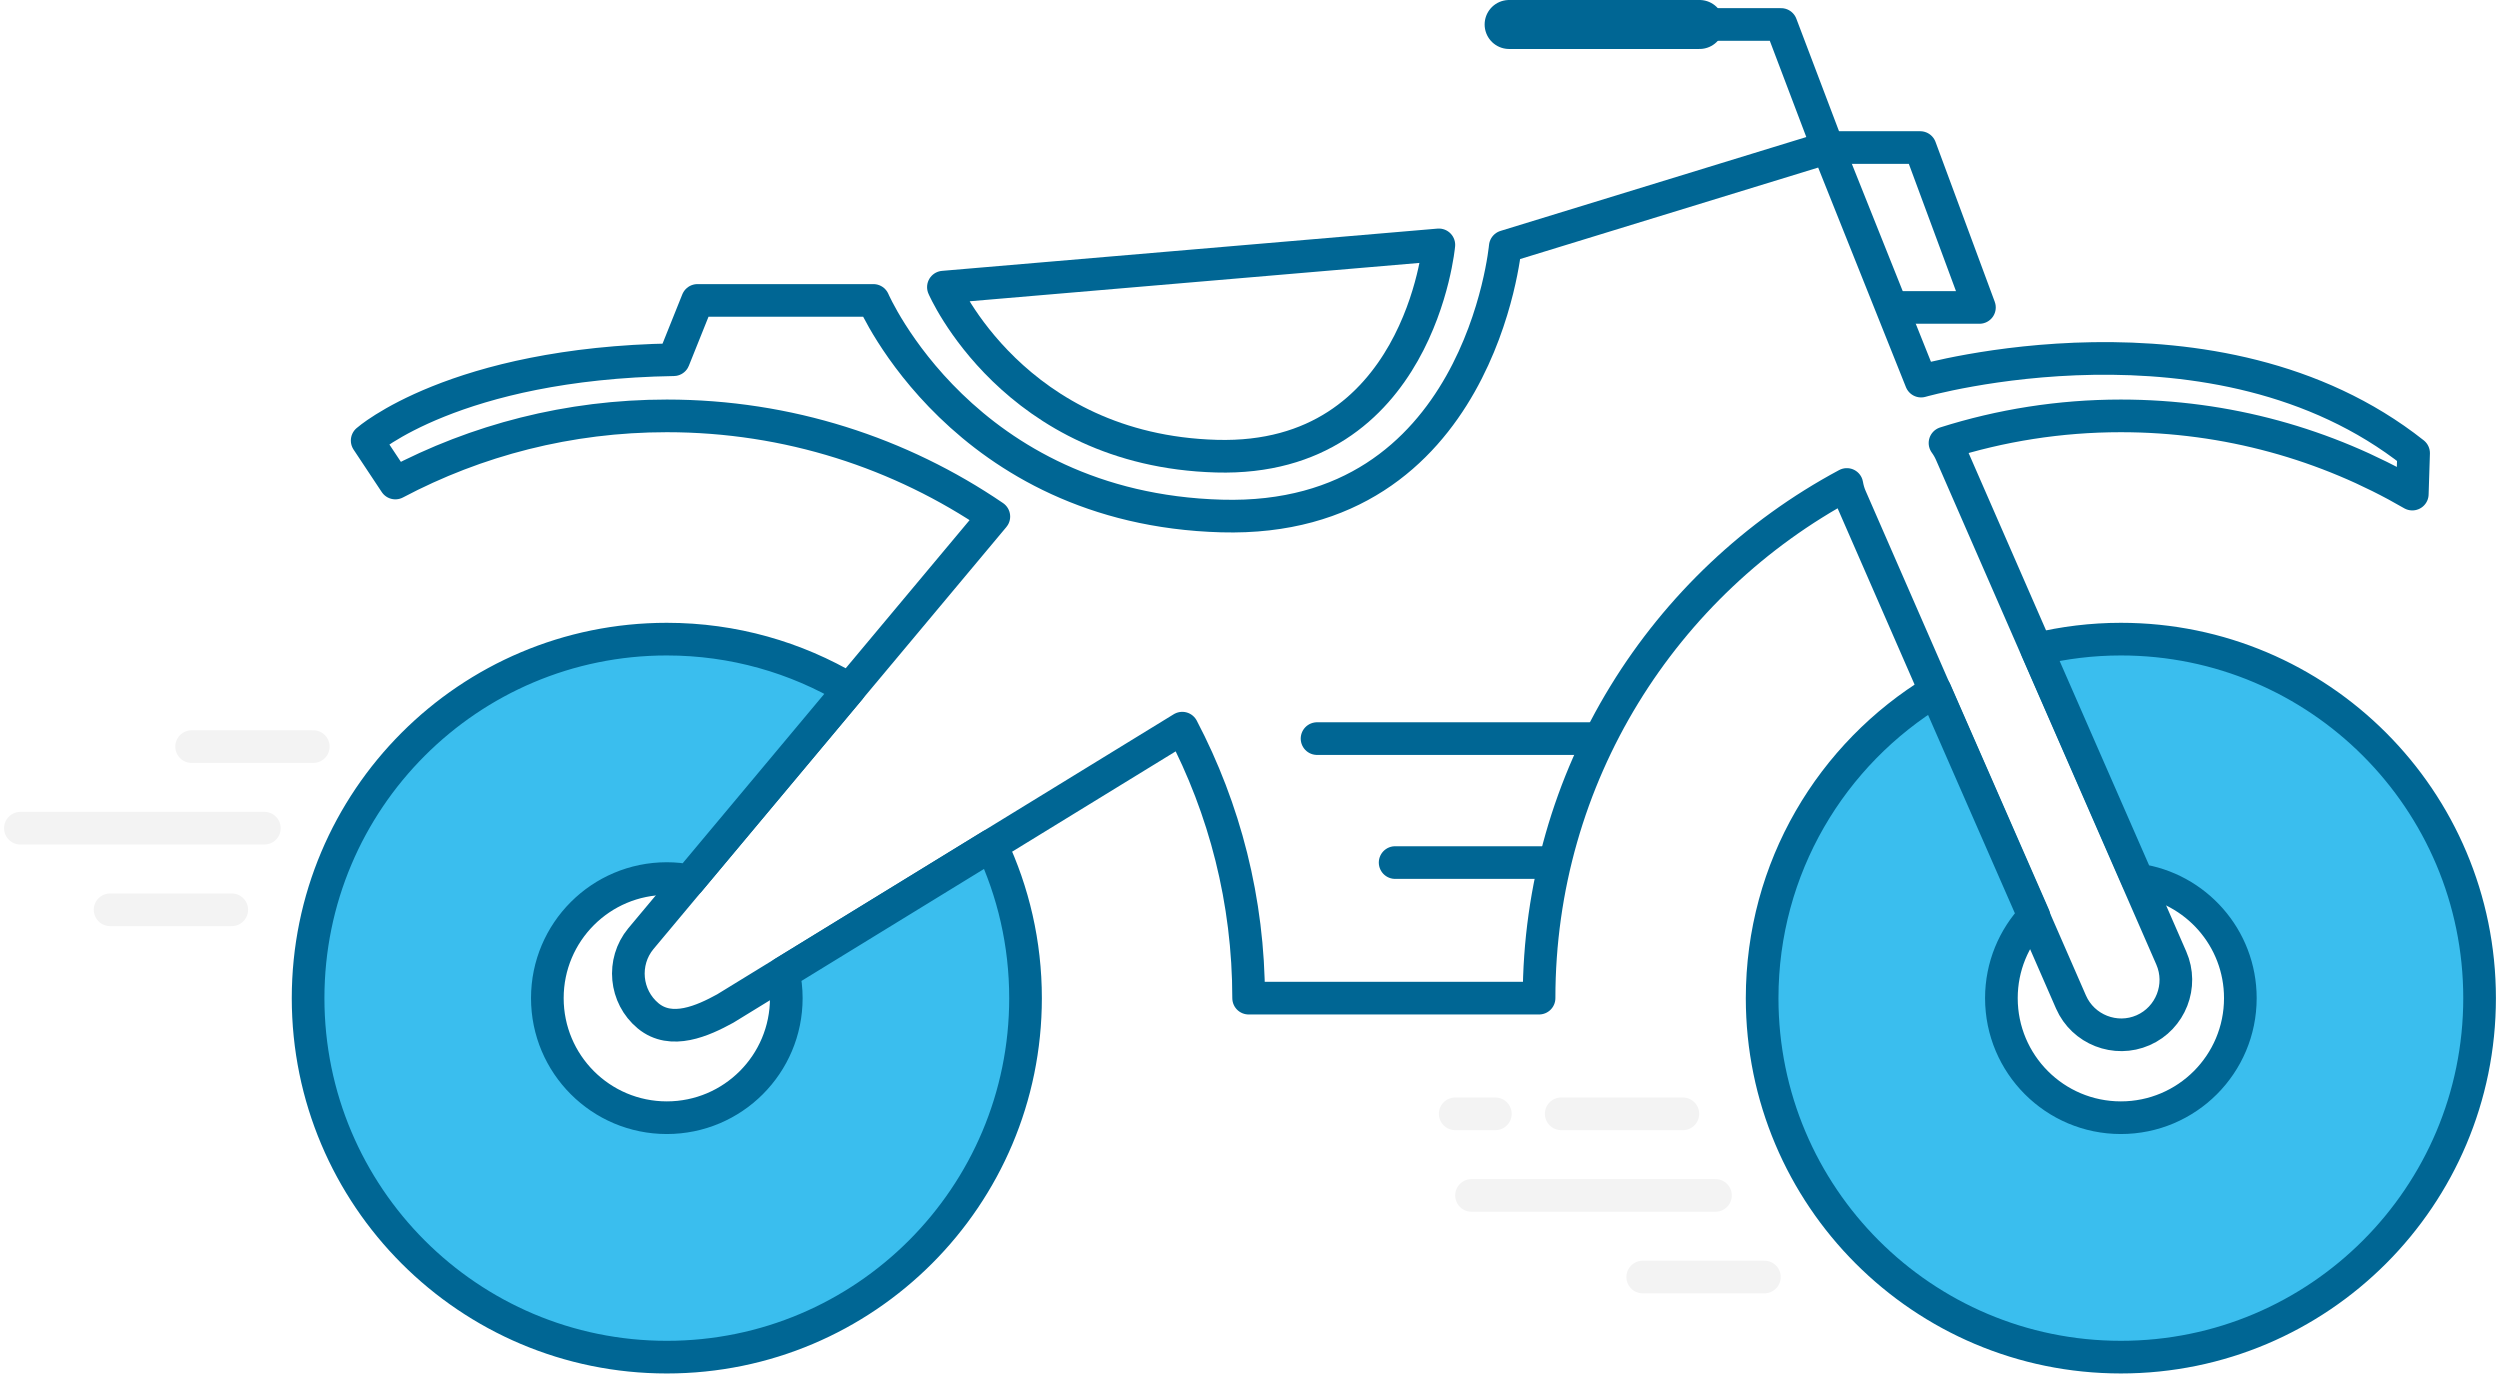
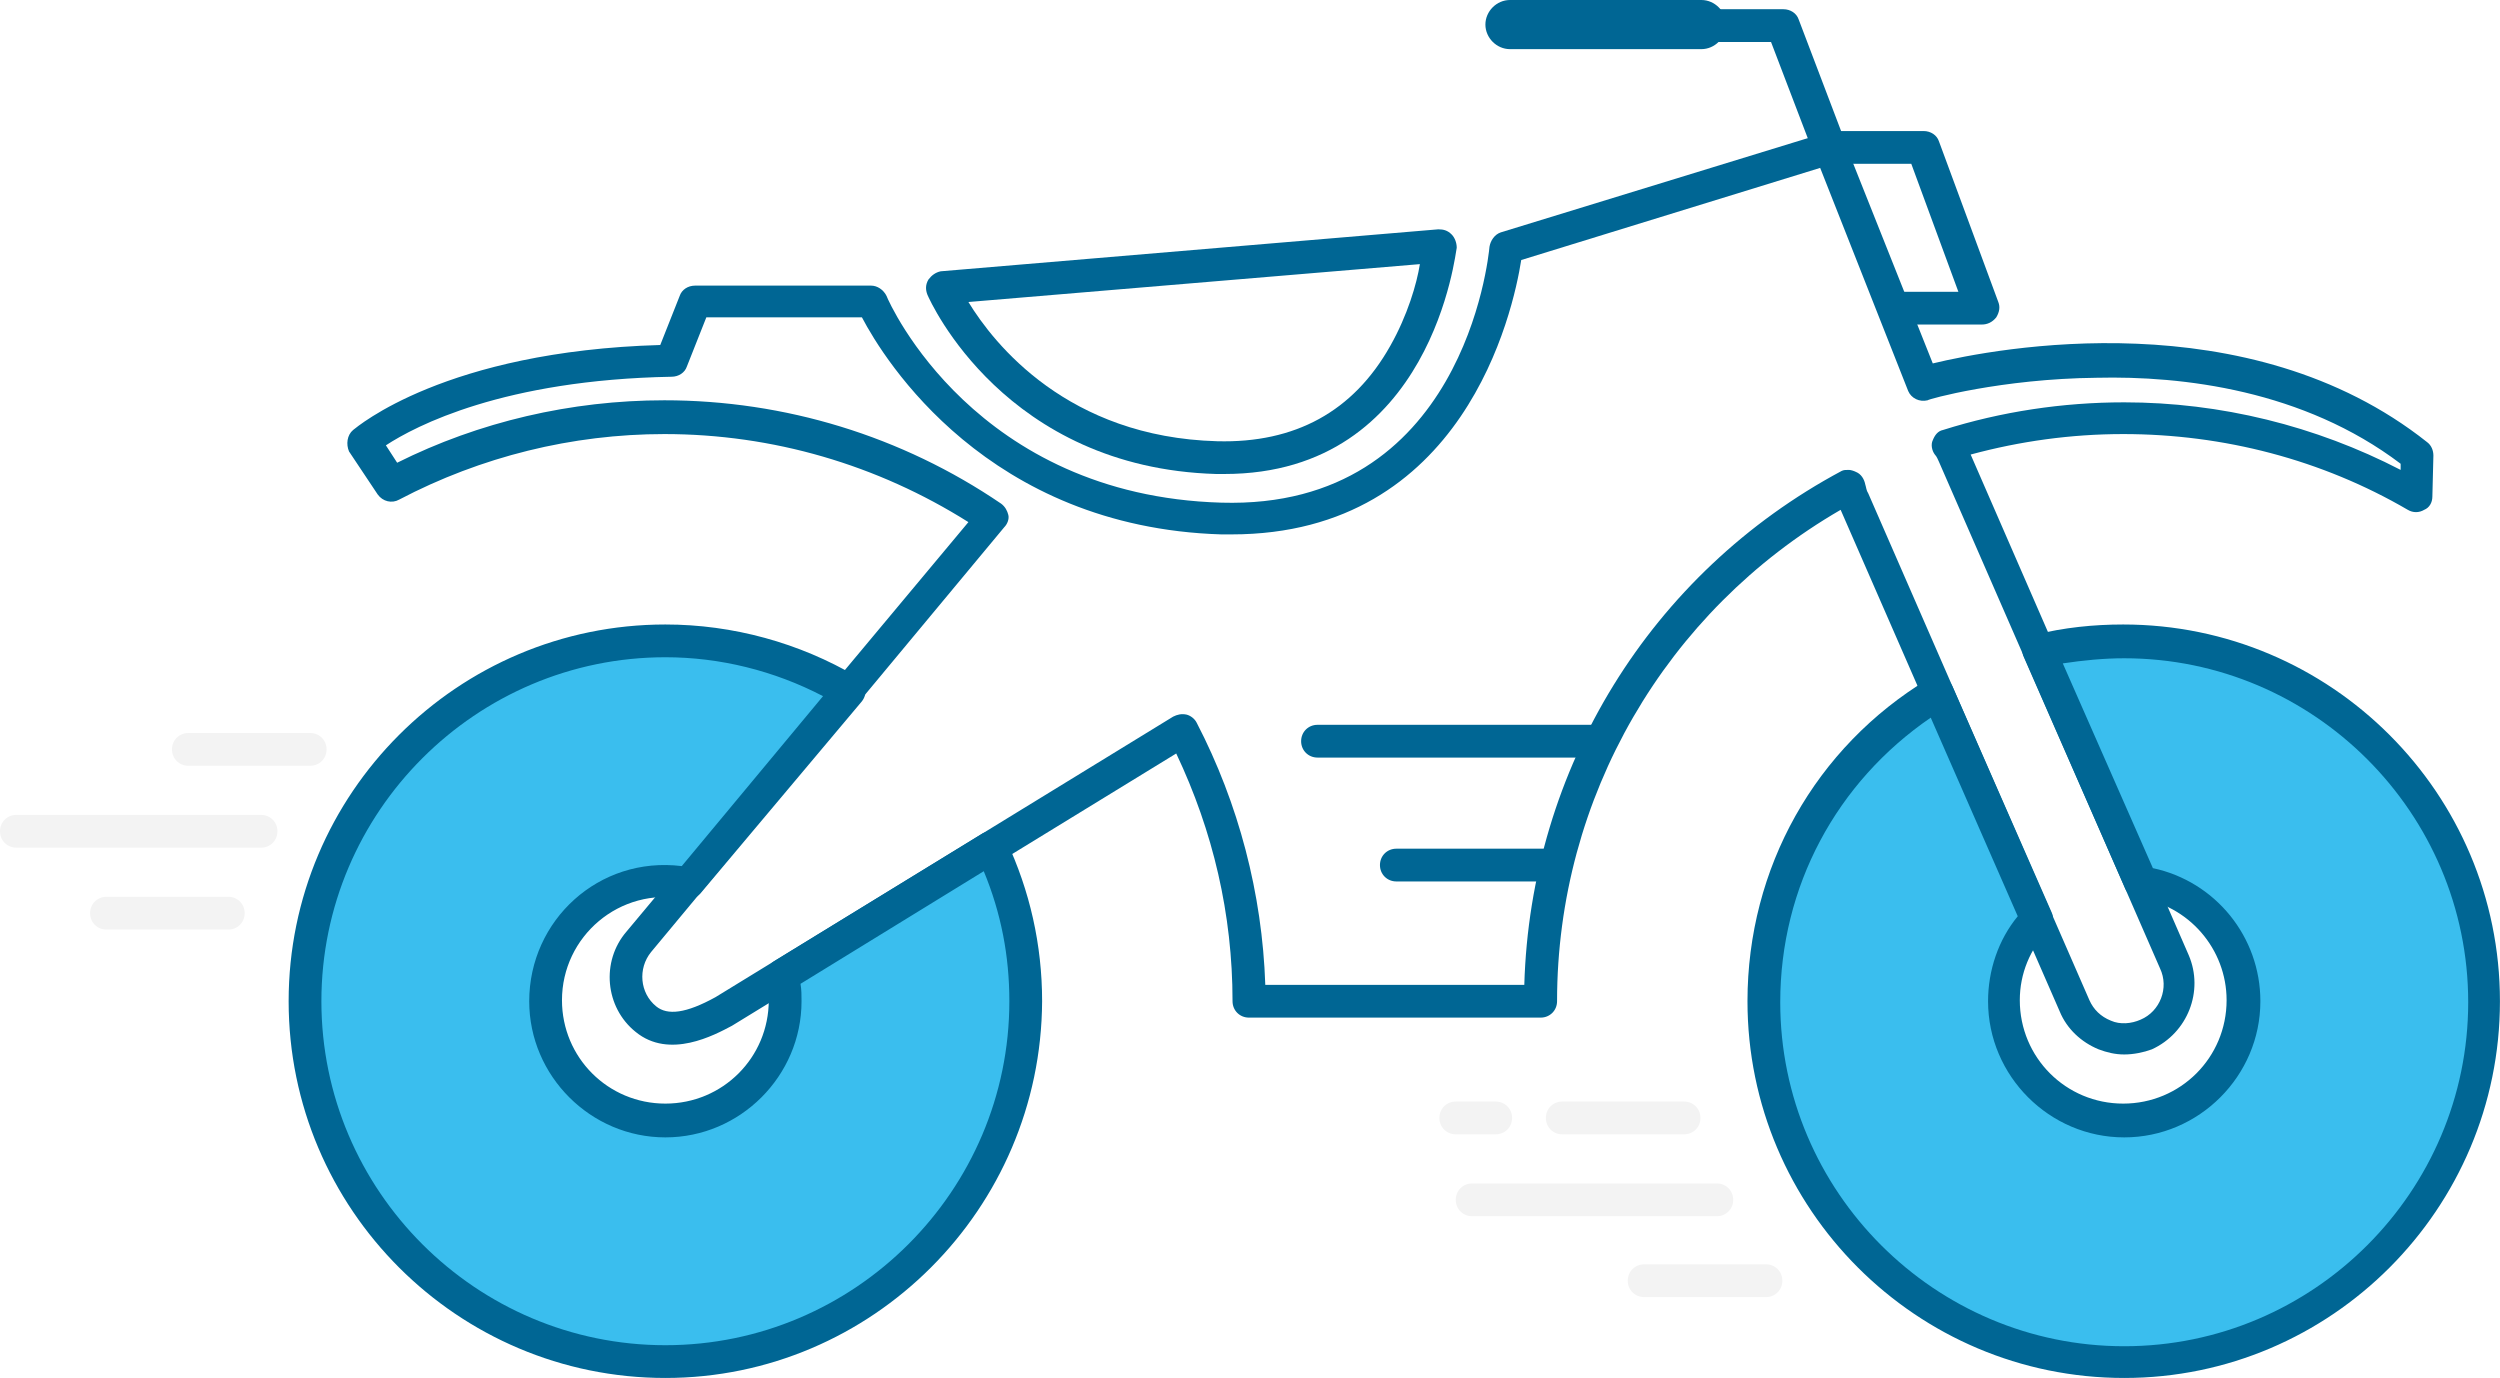
- <svg xmlns="http://www.w3.org/2000/svg" width="245px" height="135px" viewBox="0 0 245 135" version="1.1">
-   <g id="Page-1" stroke="none" stroke-width="1" fill="none" fill-rule="evenodd">
-     <g id="HOMEPAGE_FINAL" transform="translate(-1268, -5145)">
-       <g id="PROCESSES_ITERATE" transform="translate(1270, 5147)">
-         <g id="Group-23" transform="translate(28.19352, 0)">
-           <path d="M62.26,26.139 C62.26,26.139 69.156,42.152 89.02,42.704 C108.882,43.257 110.814,21.998 110.814,21.998 L62.26,26.139 Z" id="Stroke-1" stroke="#006694" stroke-width="3.2" stroke-linecap="round" stroke-linejoin="round" />
-           <polyline id="Stroke-3" stroke="#006694" stroke-width="3.2" stroke-linecap="round" stroke-linejoin="round" points="148.926 12.46 144.352 0.399 117.7 0.399" />
-           <line x1="136.362" y1="0.4" x2="117.7" y2="0.4" id="Stroke-5" stroke="#006694" stroke-width="4.8" stroke-linecap="round" stroke-linejoin="round" />
-           <path d="M206.212,46.421 L206.339,42.407 C186.988,27.089 158.074,35.348 158.074,35.348 L148.926,12.46 L117.323,22.16 C117.323,22.16 114.86,49.273 89.528,48.569 C64.194,47.865 55.399,27.442 55.399,27.442 L38.158,27.442 L35.828,33.252 C14.365,33.604 5.789,41.174 5.789,41.174 L8.55,45.336 C16.492,41.135 25.546,38.756 35.155,38.756 C47.038,38.756 58.07,42.399 67.203,48.623 L32.609,89.993 C30.728,92.27 31.051,95.671 33.325,97.554 C35.6,99.436 38.686,98.041 40.879,96.836 L85.669,69.36 C89.815,77.27 92.172,86.266 92.172,95.818 L120.635,95.818 C120.635,74.022 132.849,55.088 150.797,45.478 C150.869,45.899 150.985,46.318 151.163,46.725 L172.764,96.198 C173.948,98.903 177.128,100.147 179.832,98.962 C182.535,97.777 183.777,94.594 182.593,91.888 L160.993,42.415 C160.835,42.055 160.64,41.723 160.417,41.417 C165.855,39.693 171.644,38.756 177.651,38.756 C188.059,38.756 197.814,41.547 206.212,46.421 Z" id="Stroke-7" stroke="#006694" stroke-width="3.2" stroke-linecap="round" stroke-linejoin="round" />
-           <path d="M46.863,95.817 C46.863,102.289 41.621,107.535 35.155,107.535 C28.688,107.535 23.446,102.289 23.446,95.817 C23.446,89.346 28.688,84.1 35.155,84.1 C35.909,84.1 36.644,84.178 37.359,84.314 L53.057,65.541 C47.813,62.428 41.694,60.635 35.155,60.635 C15.739,60.635 0,76.387 0,95.817 C0,115.248 15.739,131 35.155,131 C54.57,131 70.309,115.248 70.309,95.817 C70.309,90.458 69.107,85.381 66.965,80.835 L46.593,93.332 C46.767,94.134 46.863,94.964 46.863,95.817" id="Fill-9" fill="#3ABEEE" />
-           <path d="M46.863,95.817 C46.863,102.289 41.621,107.535 35.155,107.535 C28.688,107.535 23.446,102.289 23.446,95.817 C23.446,89.346 28.688,84.1 35.155,84.1 C35.909,84.1 36.644,84.178 37.359,84.314 L53.057,65.541 C47.813,62.428 41.694,60.635 35.155,60.635 C15.739,60.635 0,76.387 0,95.817 C0,115.248 15.739,131 35.155,131 C54.57,131 70.309,115.248 70.309,95.817 C70.309,90.458 69.107,85.381 66.965,80.835 L46.593,93.332 C46.767,94.134 46.863,94.964 46.863,95.817 Z" id="Stroke-11" stroke="#006694" stroke-width="3.2" stroke-linecap="round" stroke-linejoin="round" />
-           <path d="M177.651,60.635 C174.808,60.635 172.047,60.982 169.399,61.62 L179.295,84.228 C184.981,85.03 189.36,89.905 189.36,95.818 C189.36,102.289 184.118,107.535 177.651,107.535 C171.185,107.535 165.943,102.289 165.943,95.818 C165.943,92.707 167.162,89.887 169.138,87.79 L159.47,65.701 C149.296,71.866 142.496,83.046 142.496,95.818 C142.496,115.248 158.236,130.999 177.651,130.999 C197.067,130.999 212.806,115.248 212.806,95.818 C212.806,76.387 197.067,60.635 177.651,60.635" id="Fill-13" fill="#3ABEEE" />
-           <path d="M177.651,60.635 C174.808,60.635 172.047,60.982 169.399,61.62 L179.295,84.228 C184.981,85.03 189.36,89.905 189.36,95.818 C189.36,102.289 184.118,107.535 177.651,107.535 C171.185,107.535 165.943,102.289 165.943,95.818 C165.943,92.707 167.162,89.887 169.138,87.79 L159.47,65.701 C149.296,71.866 142.496,83.046 142.496,95.818 C142.496,115.248 158.236,130.999 177.651,130.999 C197.067,130.999 212.806,115.248 212.806,95.818 C212.806,76.387 197.067,60.635 177.651,60.635 Z" id="Stroke-15" stroke="#006694" stroke-width="3.2" stroke-linecap="round" stroke-linejoin="round" />
-           <line x1="126.056" y1="70.383" x2="98.877" y2="70.383" id="Stroke-17" stroke="#006694" stroke-width="3.2" stroke-linecap="round" stroke-linejoin="round" />
-           <line x1="121.57" y1="82.531" x2="106.529" y2="82.531" id="Stroke-19" stroke="#006694" stroke-width="3.2" stroke-linecap="round" stroke-linejoin="round" />
-           <polyline id="Stroke-21" stroke="#006694" stroke-width="3.2" stroke-linecap="round" stroke-linejoin="round" points="148.926 12.46 157.986 12.46 163.791 28.129 155.611 28.129" />
+ <svg xmlns="http://www.w3.org/2000/svg" version="1.1" id="Layer_1" x="0" y="0" viewBox="0 0 244.2 134.6" style="enable-background:new 0 0 244.2 134.6" xml:space="preserve">
+   <style>.st0{fill:#006694}.st1{fill-rule:evenodd;clip-rule:evenodd;fill:#3abeee}.st2{fill:#f3f3f3}</style>
+   <g id="Page-1">
+     <g id="BARNES_HOME-EXTENDED-v4" transform="translate(-1269.4 -5145)">
+       <g id="ITERATE" transform="translate(1266 5144)">
+         <g id="Group-7" transform="translate(5 3)">
+           <g id="Group-23" transform="translate(28.194)">
+             <path class="st0" d="M89.8 44.3H89c-20.6-.6-27.9-16.8-28.2-17.5-.2-.5-.2-1 .1-1.5.3-.4.7-.7 1.2-.8l48.6-4.1c.5 0 .9.1 1.3.5.3.3.5.8.5 1.3-.1.2-2.3 22.1-22.7 22.1zm-25-16.8c2.5 4.1 9.7 13.2 24.3 13.6 7.6.2 13.3-2.9 16.9-9.3 1.7-3 2.6-6.1 2.9-8l-44.1 3.7zm-2.5-1.4z" id="Stroke-1" />
+             <path class="st0" d="M148.9 14.1c-.6 0-1.3-.4-1.5-1l-4.2-11h-25.5c-.9 0-1.6-.7-1.6-1.6s.7-1.6 1.6-1.6h26.7c.7 0 1.3.4 1.5 1l4.6 12.1c.3.8-.1 1.8-.9 2.1-.3-.1-.5 0-.7 0z" id="Stroke-3" />
+             <path class="st0" d="M136.4 2.8h-18.7c-1.3 0-2.4-1.1-2.4-2.4s1.1-2.4 2.4-2.4h18.7c1.3 0 2.4 1.1 2.4 2.4s-1.1 2.4-2.4 2.4z" id="Stroke-5" />
+             <path class="st0" d="M177.7 101c-.9 0-1.7-.2-2.5-.5-1.7-.7-3.1-2-3.8-3.7l-21.4-49c-17.1 9.9-27.7 28.1-27.7 48 0 .9-.7 1.6-1.6 1.6H92.2c-.9 0-1.6-.7-1.6-1.6 0-8.5-1.9-16.6-5.5-24.2L41.7 98.2c-1.7.9-6.1 3.3-9.4.6-3-2.4-3.4-6.9-.9-9.8l33.4-40c-8.9-5.6-19.1-8.6-29.7-8.6-9 0-17.9 2.2-25.9 6.4-.7.4-1.6.2-2.1-.5l-2.8-4.2c-.3-.7-.2-1.6.4-2.1.4-.3 9-7.7 30-8.3l1.9-4.8c.2-.6.8-1 1.5-1h17.2c.6 0 1.2.4 1.5 1 .3.8 8.7 19.5 32.7 20.2 23.6.7 26.1-23.9 26.2-25 .1-.6.5-1.2 1.1-1.4l31.6-9.7c.8-.2 1.6.2 2 .9l8.6 21.6c6.2-1.5 30.8-6.2 48.3 7.7.4.3.6.8.6 1.3l-.1 4c0 .6-.3 1.1-.8 1.3-.5.3-1.1.3-1.6 0-8.4-4.9-18-7.4-27.8-7.4-5.1 0-10.1.7-14.9 2L184 91.3c1.5 3.5-.1 7.6-3.6 9.2-.8.3-1.8.5-2.7.5zm-26.9-57.1c.2 0 .5.1.7.2.5.2.8.7.9 1.2.1.3.1.6.3.9l21.6 49.5c.4.9 1.1 1.6 2.1 2 .9.4 2 .3 2.9-.1 1.9-.8 2.8-3.1 1.9-5l-21.6-49.5c-.1-.2-.2-.5-.4-.7-.3-.4-.4-1-.2-1.4.2-.5.5-.9 1-1 5.7-1.8 11.7-2.7 17.7-2.7 9.4 0 18.7 2.3 27 6.6v-.6c-9.5-7.2-21.3-8.6-29.7-8.4-9.3.1-16.5 2.1-16.5 2.2-.8.2-1.6-.2-1.9-.9L148 14.4l-29.2 9c-.8 5.1-5.6 26.8-28.3 26.8h-1c-22.8-.7-32.9-17-35.1-21.2H39.2l-1.9 4.8c-.2.6-.8 1-1.5 1-16.4.3-25 4.8-27.9 6.7L9 43.2c8-4 17-6.1 26.1-6.1 11.8 0 23.2 3.5 32.9 10.1.4.3.6.7.7 1.1.1.4-.1.9-.4 1.2L33.8 91c-1.3 1.6-1.1 4 .5 5.3 1.1.9 2.9.7 5.8-.9L84.8 68c.4-.2.8-.3 1.3-.2.4.1.8.4 1 .8 4.1 7.9 6.4 16.7 6.7 25.6h25.3c.6-21.1 12.3-40.2 31-50.2.2-.1.4-.1.7-.1z" id="Stroke-7" />
+             <path class="st1" d="M46.9 95.8c0 6.5-5.2 11.7-11.7 11.7-6.5 0-11.7-5.2-11.7-11.7s5.2-11.7 11.7-11.7c.8 0 1.5.1 2.2.2l15.7-18.8c-5.2-3.1-11.4-4.9-17.9-4.9C15.7 60.6 0 76.4 0 95.8S15.7 131 35.2 131c19.4 0 35.2-15.8 35.2-35.2 0-5.4-1.2-10.4-3.3-15L46.6 93.3c.2.8.3 1.7.3 2.5" id="Fill-9" />
+             <path class="st0" d="M35.2 132.6c-20.3 0-36.8-16.5-36.8-36.8S14.9 59 35.2 59c6.6 0 13.1 1.8 18.7 5.1.4.2.7.6.8 1.1s0 .9-.3 1.3L38.6 85.3c-.4.4-1 .7-1.5.5-6.4-1.2-12 3.7-12 9.9 0 5.6 4.5 10.1 10.1 10.1s10.1-4.5 10.1-10.1c0-.7-.1-1.4-.2-2.1-.1-.7.1-1.3.7-1.7l20.4-12.5c.4-.2.9-.3 1.3-.2.4.1.8.4 1 .9C70.8 85 72 90.3 72 95.8c-.1 20.3-16.6 36.8-36.8 36.8zm0-70.4c-18.5 0-33.6 15.1-33.6 33.6s15.1 33.6 33.6 33.6 33.6-15.1 33.6-33.6c0-4.4-.8-8.6-2.5-12.7l-17.9 11c.1.6.1 1.1.1 1.7 0 7.3-6 13.3-13.3 13.3-7.3 0-13.3-6-13.3-13.3 0-7.9 6.8-14.2 14.9-13.2L50.6 66c-4.8-2.5-10.1-3.8-15.4-3.8z" id="Stroke-11" />
+             <path class="st1" d="M177.7 60.6c-2.8 0-5.6.3-8.3 1l9.9 22.6c5.7.8 10.1 5.7 10.1 11.6 0 6.5-5.2 11.7-11.7 11.7S166 102.3 166 95.8c0-3.1 1.2-5.9 3.2-8l-9.7-22.1c-10.2 6.2-17 17.3-17 30.1 0 19.4 15.7 35.2 35.2 35.2s35.2-15.8 35.2-35.2c-.1-19.4-15.8-35.2-35.2-35.2" id="Fill-13" />
+             <path class="st0" d="M177.7 132.6c-20.3 0-36.8-16.5-36.8-36.8 0-13 6.6-24.8 17.7-31.5.4-.2.9-.3 1.3-.2.4.1.8.5 1 .9l9.7 22.1c.3.6.1 1.3-.3 1.7-1.8 1.9-2.8 4.3-2.8 6.9 0 5.6 4.5 10.1 10.1 10.1s10.1-4.5 10.1-10.1c0-5-3.7-9.3-8.7-10-.5-.1-1-.4-1.2-.9l-9.9-22.6c-.2-.4-.2-.9 0-1.4.2-.4.6-.7 1.1-.8 2.8-.7 5.7-1 8.6-1 20.3 0 36.8 16.5 36.8 36.8s-16.5 36.8-36.7 36.8zm-18.9-64.5c-9.2 6.3-14.7 16.5-14.7 27.8 0 18.5 15.1 33.6 33.6 33.6s33.6-15.1 33.6-33.6-15.1-33.6-33.6-33.6c-2 0-4 .2-6 .5l8.8 20c6.1 1.3 10.5 6.7 10.5 13 0 7.3-6 13.3-13.3 13.3-7.3 0-13.3-6-13.3-13.3 0-3 1-6 2.9-8.3l-8.5-19.4z" id="Stroke-15" />
+             <path class="st0" d="M126.1 72H98.9c-.9 0-1.6-.7-1.6-1.6s.7-1.6 1.6-1.6h27.2c.9 0 1.6.7 1.6 1.6s-.8 1.6-1.6 1.6z" id="Stroke-17" />
+             <path class="st0" d="M121.6 84.1h-15c-.9 0-1.6-.7-1.6-1.6s.7-1.6 1.6-1.6h15c.9 0 1.6.7 1.6 1.6s-.7 1.6-1.6 1.6z" id="Stroke-19" />
+             <path class="st0" d="M163.8 29.7h-8.2c-.9 0-1.6-.7-1.6-1.6s.7-1.6 1.6-1.6h5.9L156.9 14H149c-.9 0-1.6-.7-1.6-1.6s.7-1.6 1.6-1.6h9.1c.7 0 1.3.4 1.5 1l5.8 15.7c.2.5.1 1-.2 1.5-.4.5-.9.7-1.4.7z" id="Stroke-21" />
+           </g>
+           <path class="st2" d="M23.9 80.8H0c-.9 0-1.6-.7-1.6-1.6s.7-1.6 1.6-1.6h23.9c.9 0 1.6.7 1.6 1.6s-.7 1.6-1.6 1.6z" id="Path-5-Copy" />
+           <path class="st2" d="M166.1 116.8h-23.9c-.9 0-1.6-.7-1.6-1.6s.7-1.6 1.6-1.6h23.9c.9 0 1.6.7 1.6 1.6s-.7 1.6-1.6 1.6z" id="Path-5-Copy-4" />
+           <path class="st2" d="M20.7 88.8H8.8c-.9 0-1.6-.7-1.6-1.6s.7-1.6 1.6-1.6h11.9c.9 0 1.6.7 1.6 1.6s-.7 1.6-1.6 1.6z" id="Path-5-Copy-2" />
+           <path class="st2" d="M170.9 124.7H159c-.9 0-1.6-.7-1.6-1.6s.7-1.6 1.6-1.6h11.9c.9 0 1.6.7 1.6 1.6s-.7 1.6-1.6 1.6z" id="Path-5-Copy-5" />
+           <path class="st2" d="M28.7 72.8H16.8c-.9 0-1.6-.7-1.6-1.6s.7-1.6 1.6-1.6h11.9c.9 0 1.6.7 1.6 1.6s-.7 1.6-1.6 1.6z" id="Path-5-Copy-2_00000116196214116874843710000004690528374432536511_" />
+           <path class="st2" d="M162.9 108.8H151c-.9 0-1.6-.7-1.6-1.6s.7-1.6 1.6-1.6h11.9c.9 0 1.6.7 1.6 1.6s-.7 1.6-1.6 1.6z" id="Path-5-Copy-6" />
+           <path class="st2" d="M144.5 108.8h-3.9c-.9 0-1.6-.7-1.6-1.6s.7-1.6 1.6-1.6h3.9c.9 0 1.6.7 1.6 1.6s-.7 1.6-1.6 1.6z" id="Path-5-Copy-7" />
        </g>
-         <line x1="23.908" y1="79.163" x2="3.95982002e-07" y2="79.163" id="Path-5-Copy" stroke="#F3F3F3" stroke-width="3.2" stroke-linecap="round" stroke-linejoin="round" />
-         <line x1="166.116" y1="115.151" x2="142.208" y2="115.151" id="Path-5-Copy-4" stroke="#F3F3F3" stroke-width="3.2" stroke-linecap="round" stroke-linejoin="round" />
-         <line x1="20.712" y1="87.159" x2="8.789" y2="87.159" id="Path-5-Copy-2" stroke="#F3F3F3" stroke-width="3.2" stroke-linecap="round" stroke-linejoin="round" />
-         <line x1="170.91" y1="123.147" x2="158.987" y2="123.147" id="Path-5-Copy-5" stroke="#F3F3F3" stroke-width="3.2" stroke-linecap="round" stroke-linejoin="round" />
-         <line x1="28.702" y1="71.167" x2="16.779" y2="71.167" id="Path-5-Copy-2" stroke="#F3F3F3" stroke-width="3.2" stroke-linecap="round" stroke-linejoin="round" />
-         <line x1="162.921" y1="107.155" x2="150.997" y2="107.155" id="Path-5-Copy-6" stroke="#F3F3F3" stroke-width="3.2" stroke-linecap="round" stroke-linejoin="round" />
-         <line x1="144.544" y1="107.155" x2="140.61" y2="107.155" id="Path-5-Copy-7" stroke="#F3F3F3" stroke-width="3.2" stroke-linecap="round" stroke-linejoin="round" />
      </g>
    </g>
  </g>
</svg>
